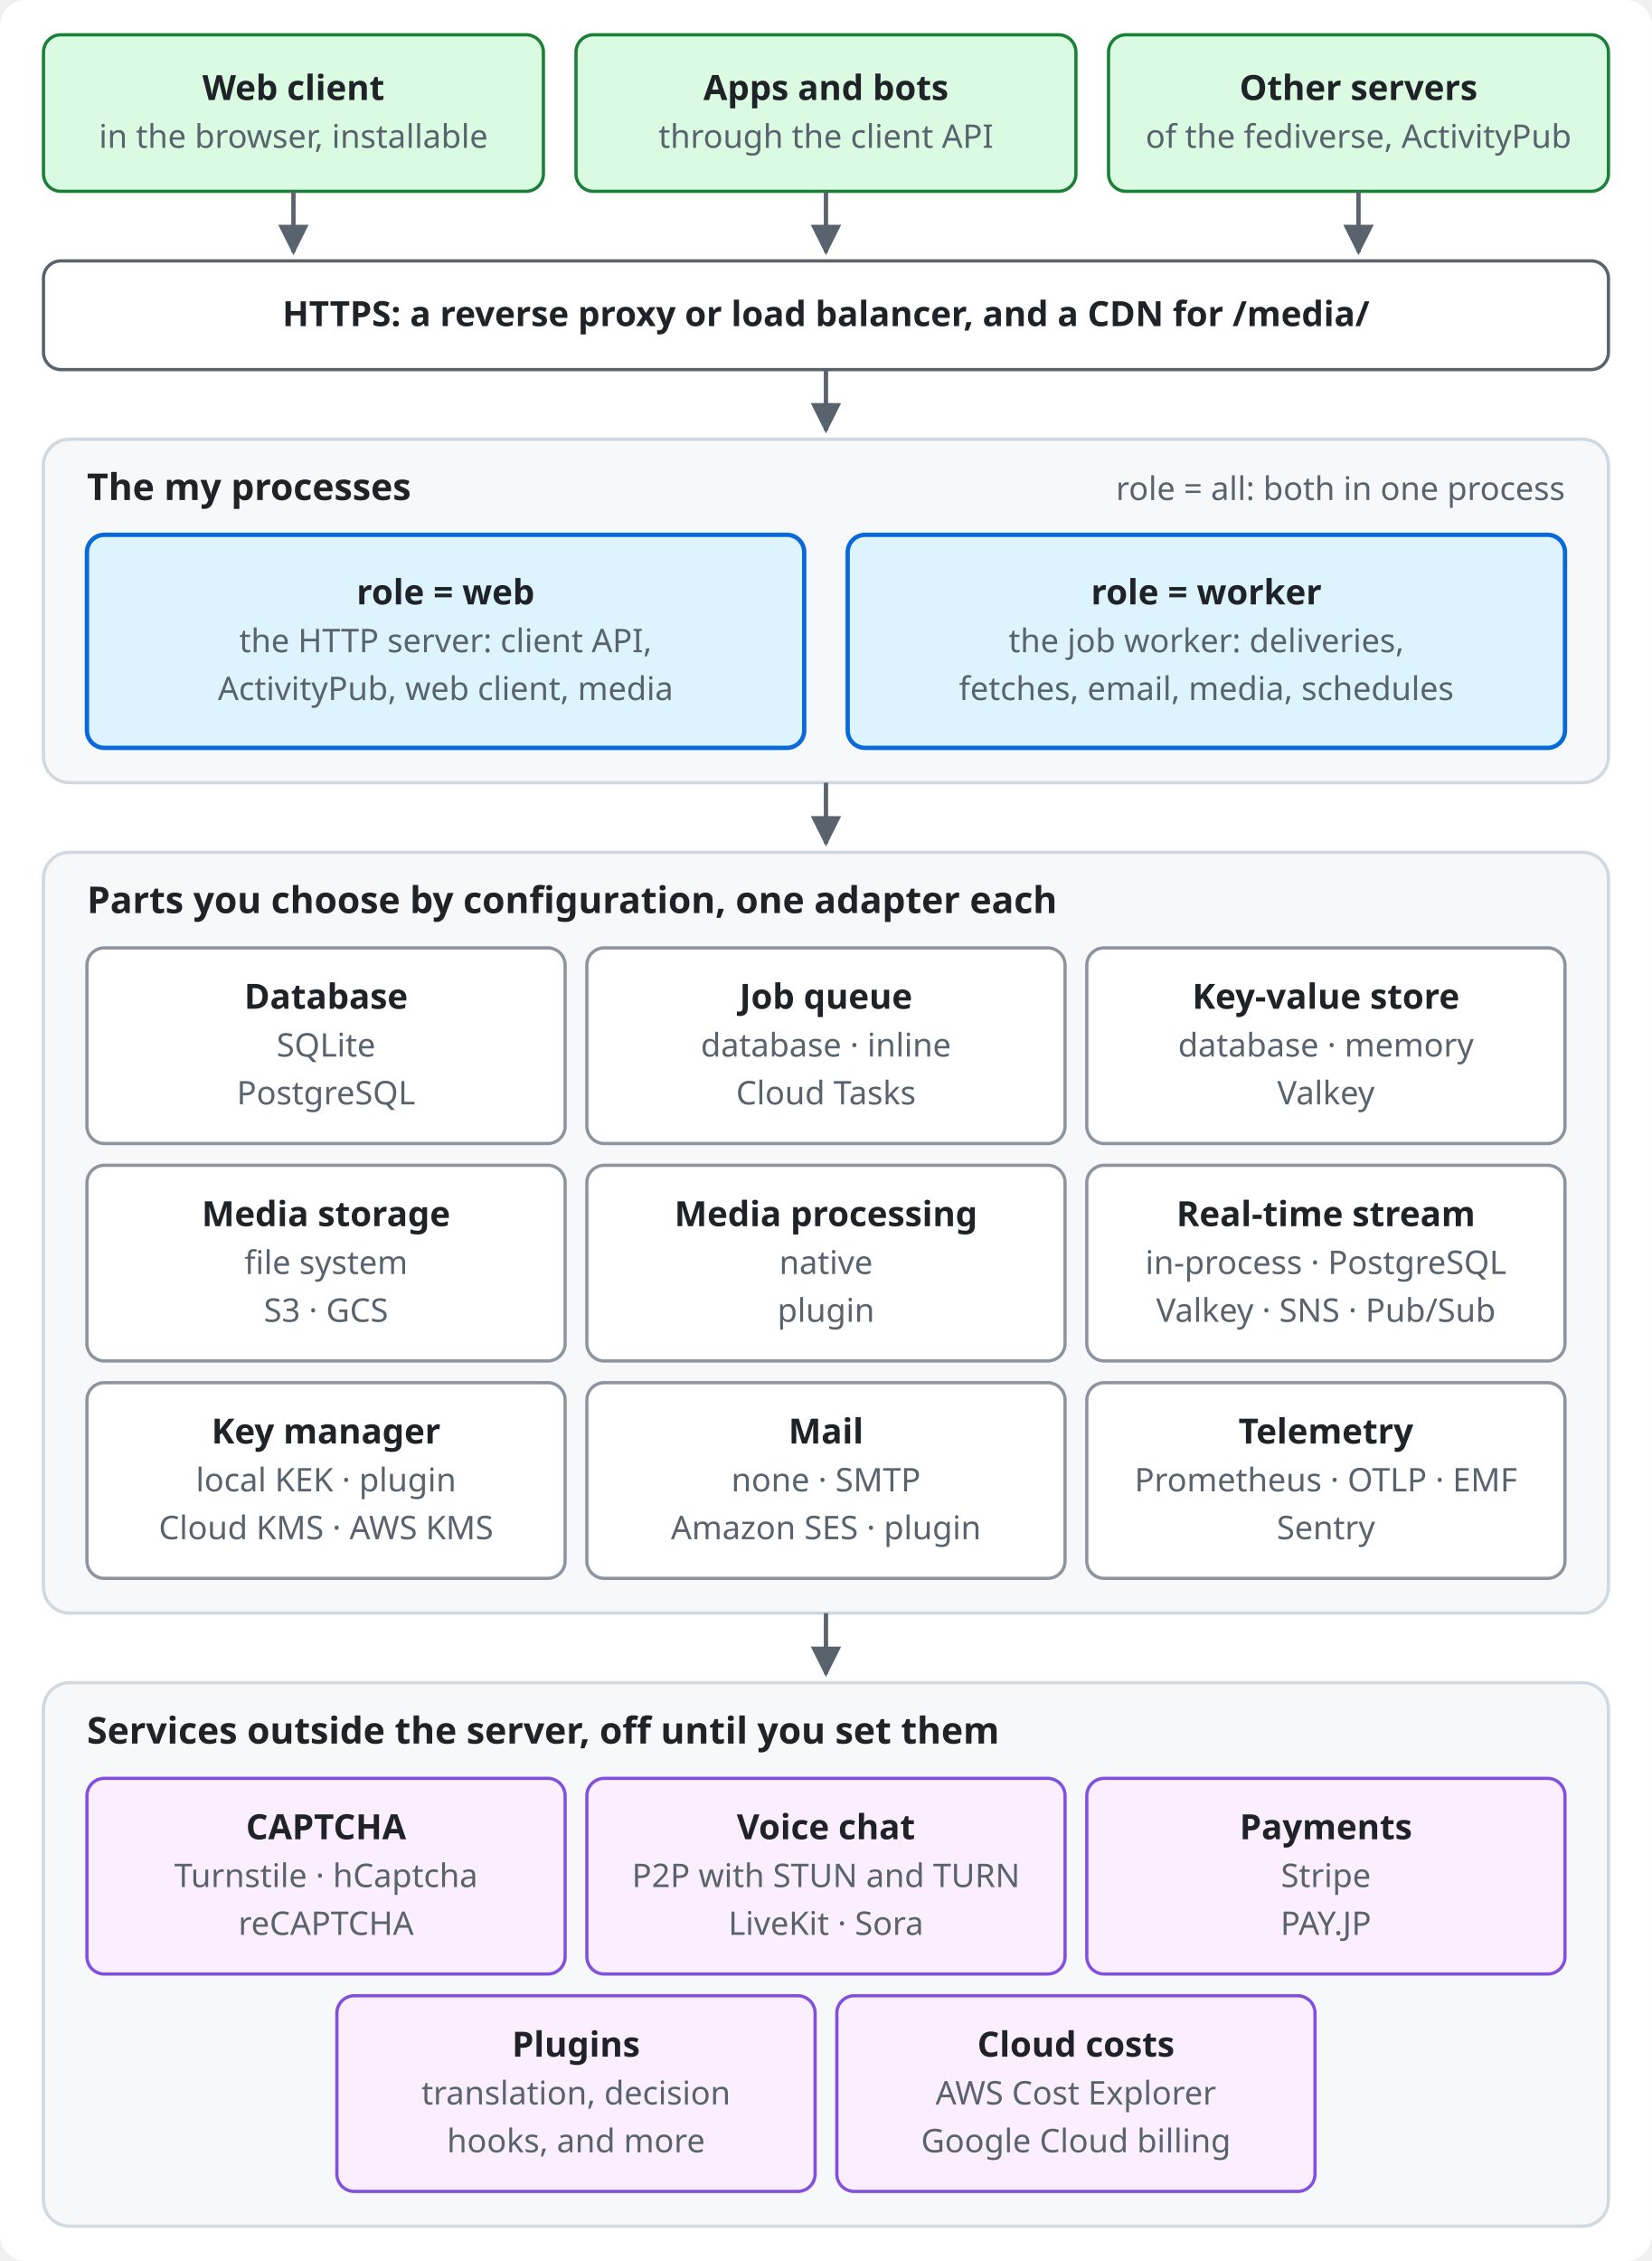
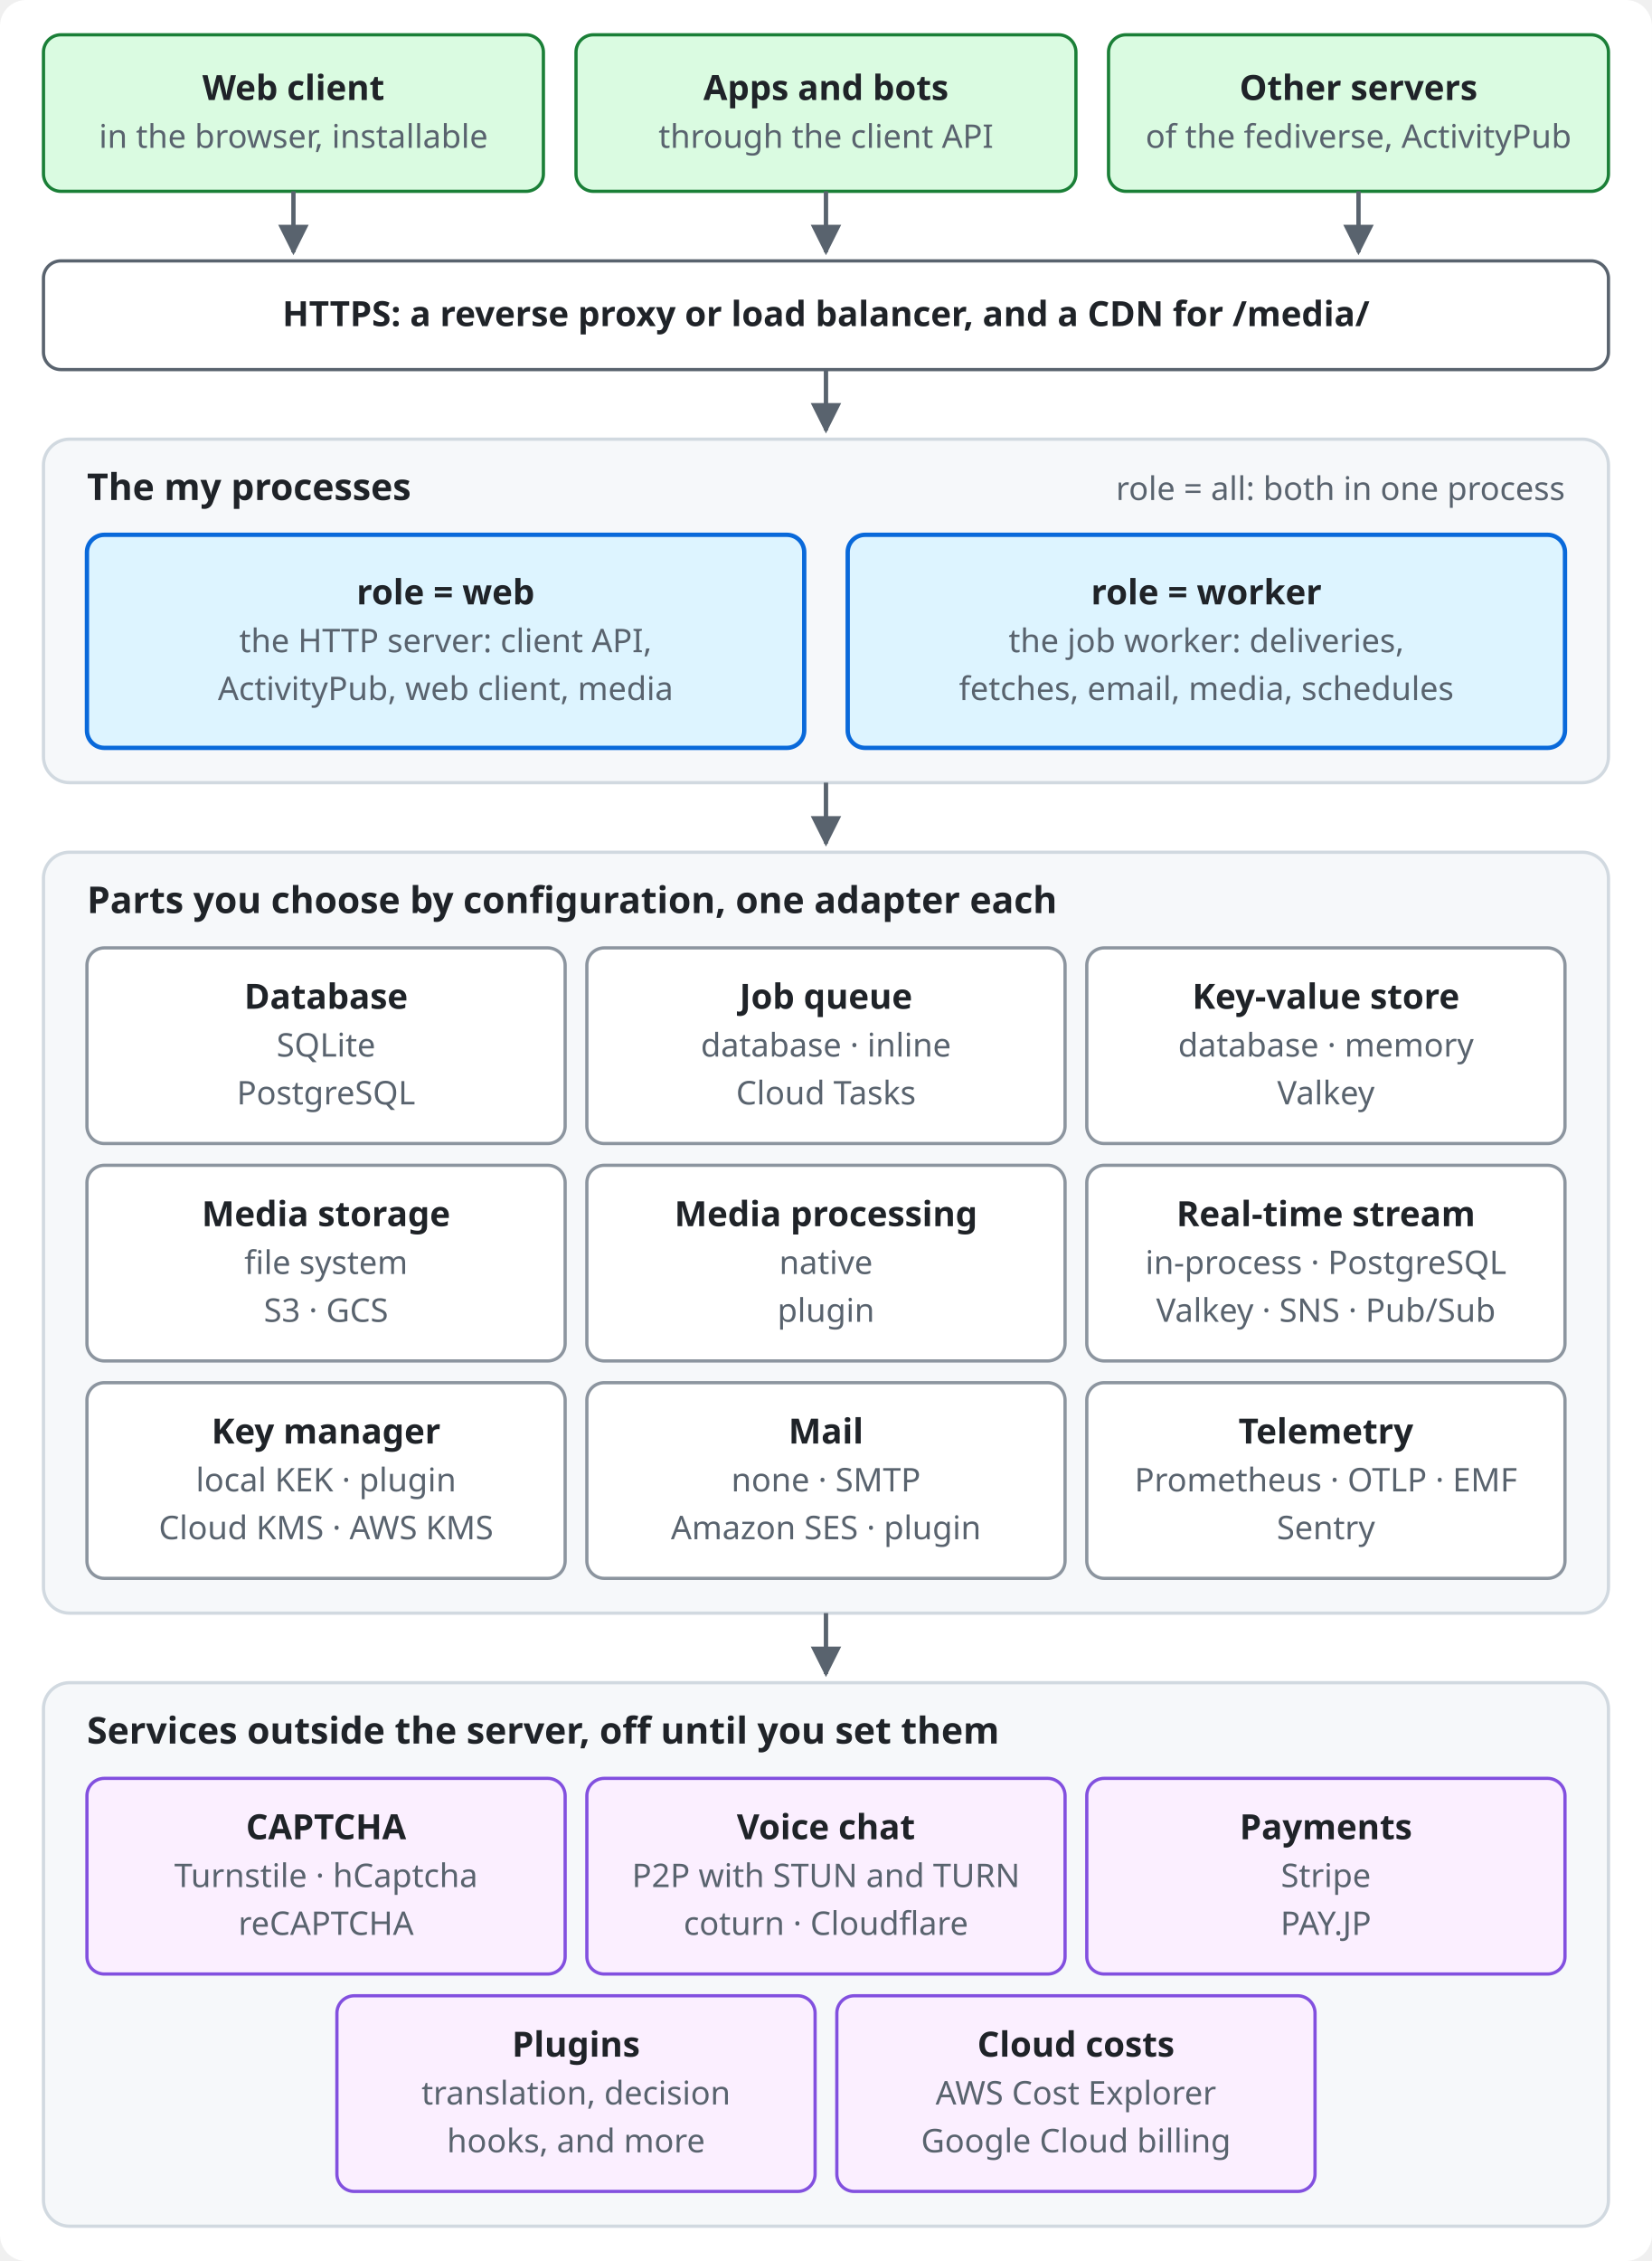
<svg xmlns="http://www.w3.org/2000/svg" viewBox="0 0 760 1040" width="760" height="1040" role="img" aria-labelledby="title desc">
  <style>
    svg { font-family: -apple-system, BlinkMacSystemFont, "Segoe UI", "Noto Sans", Helvetica, Arial, sans-serif; }
    .bg { fill: #ffffff; }
    .t { fill: #1f2328; font-size: 16px; }
    .b { font-weight: 600; }
    .m { fill: #59636e; font-size: 15px; }
    .h { fill: #1f2328; font-size: 17px; font-weight: 600; }
    .group { fill: #f6f8fa; stroke: #d1d9e0; stroke-width: 1.5; }
    .client { fill: #dafbe1; stroke: #1a7f37; stroke-width: 1.5; }
    .proxy { fill: #ffffff; stroke: #59636e; stroke-width: 1.5; }
    .proc { fill: #ddf4ff; stroke: #0969da; stroke-width: 2; }
    .port { fill: #ffffff; stroke: #8c959f; stroke-width: 1.5; }
    .svc { fill: #fbefff; stroke: #8250df; stroke-width: 1.5; }
    .arrow { stroke: #59636e; stroke-width: 2; fill: none; }
    .head { fill: #59636e; }
    @media (prefers-color-scheme: dark) {
      .bg { fill: #0d1117; }
      .t, .h { fill: #e6edf3; }
      .m { fill: #9198a1; }
      .group { fill: #151b23; stroke: #3d444d; }
      .client { fill: #0f2d1b; stroke: #3fb950; }
      .proxy { fill: #0d1117; stroke: #9198a1; }
      .proc { fill: #0c2d6b; stroke: #4493f8; }
      .port { fill: #0d1117; stroke: #656c76; }
      .svc { fill: #2a1650; stroke: #ab7df8; }
      .arrow { stroke: #9198a1; }
      .head { fill: #9198a1; }
    }
  </style>
  <defs>
    <marker id="arrowhead" viewBox="0 0 10 10" refX="9" refY="5" markerWidth="7" markerHeight="7" orient="auto-start-reverse">
      <path class="head" d="M 0 0 L 10 5 L 0 10 z" />
    </marker>
  </defs>
  <rect class="bg" x="0" y="0" width="760" height="1040" rx="12" />
  <rect class="client" x="20" y="16" width="230" height="72" rx="8" />
  <text class="t b" x="135.0" y="46.0" text-anchor="middle">Web client</text>
  <text class="m" x="135.0" y="68.0" text-anchor="middle">in the browser, installable</text>
  <path class="arrow" d="M 135 88 L 135 116" marker-end="url(#arrowhead)" />
  <rect class="client" x="265" y="16" width="230" height="72" rx="8" />
  <text class="t b" x="380.0" y="46.0" text-anchor="middle">Apps and bots</text>
  <text class="m" x="380.0" y="68.0" text-anchor="middle">through the client API</text>
  <path class="arrow" d="M 380 88 L 380 116" marker-end="url(#arrowhead)" />
  <rect class="client" x="510" y="16" width="230" height="72" rx="8" />
  <text class="t b" x="625.0" y="46.0" text-anchor="middle">Other servers</text>
  <text class="m" x="625.0" y="68.0" text-anchor="middle">of the fediverse, ActivityPub</text>
  <path class="arrow" d="M 625 88 L 625 116" marker-end="url(#arrowhead)" />
  <rect class="proxy" x="20" y="120" width="720" height="50" rx="8" />
  <text class="t b" x="380.0" y="150.0" text-anchor="middle">HTTPS: a reverse proxy or load balancer, and a CDN for /media/</text>
  <path class="arrow" d="M 380 170 L 380 198" marker-end="url(#arrowhead)" />
  <rect class="group" x="20" y="202" width="720" height="158" rx="12" />
  <text class="h" x="40" y="230" text-anchor="start">The my processes</text>
  <text class="m" x="720" y="230" text-anchor="end">role = all: both in one process</text>
  <rect class="proc" x="40" y="246" width="330" height="98" rx="8" />
  <text class="t b" x="205.0" y="278.0" text-anchor="middle">role = web</text>
  <text class="m" x="205.0" y="300.0" text-anchor="middle">the HTTP server: client API,</text>
  <text class="m" x="205.0" y="322.0" text-anchor="middle">ActivityPub, web client, media</text>
  <rect class="proc" x="390" y="246" width="330" height="98" rx="8" />
  <text class="t b" x="555.0" y="278.0" text-anchor="middle">role = worker</text>
  <text class="m" x="555.0" y="300.0" text-anchor="middle">the job worker: deliveries,</text>
  <text class="m" x="555.0" y="322.0" text-anchor="middle">fetches, email, media, schedules</text>
  <path class="arrow" d="M 380 360 L 380 388" marker-end="url(#arrowhead)" />
  <rect class="group" x="20" y="392" width="720" height="350" rx="12" />
  <text class="h" x="40" y="420" text-anchor="start">Parts you choose by configuration, one adapter each</text>
  <rect class="port" x="40" y="436" width="220" height="90" rx="8" />
  <text class="t b" x="150.0" y="464.0" text-anchor="middle">Database</text>
  <text class="m" x="150.0" y="486.0" text-anchor="middle">SQLite</text>
  <text class="m" x="150.0" y="508.0" text-anchor="middle">PostgreSQL</text>
  <rect class="port" x="270" y="436" width="220" height="90" rx="8" />
  <text class="t b" x="380.0" y="464.0" text-anchor="middle">Job queue</text>
  <text class="m" x="380.0" y="486.0" text-anchor="middle">database · inline</text>
  <text class="m" x="380.0" y="508.0" text-anchor="middle">Cloud Tasks</text>
  <rect class="port" x="500" y="436" width="220" height="90" rx="8" />
  <text class="t b" x="610.0" y="464.0" text-anchor="middle">Key-value store</text>
  <text class="m" x="610.0" y="486.0" text-anchor="middle">database · memory</text>
  <text class="m" x="610.0" y="508.0" text-anchor="middle">Valkey</text>
  <rect class="port" x="40" y="536" width="220" height="90" rx="8" />
  <text class="t b" x="150.0" y="564.0" text-anchor="middle">Media storage</text>
  <text class="m" x="150.0" y="586.0" text-anchor="middle">file system</text>
  <text class="m" x="150.0" y="608.0" text-anchor="middle">S3 · GCS</text>
  <rect class="port" x="270" y="536" width="220" height="90" rx="8" />
  <text class="t b" x="380.0" y="564.0" text-anchor="middle">Media processing</text>
  <text class="m" x="380.0" y="586.0" text-anchor="middle">native</text>
  <text class="m" x="380.0" y="608.0" text-anchor="middle">plugin</text>
  <rect class="port" x="500" y="536" width="220" height="90" rx="8" />
  <text class="t b" x="610.0" y="564.0" text-anchor="middle">Real-time stream</text>
  <text class="m" x="610.0" y="586.0" text-anchor="middle">in-process · PostgreSQL</text>
  <text class="m" x="610.0" y="608.0" text-anchor="middle">Valkey · SNS · Pub/Sub</text>
  <rect class="port" x="40" y="636" width="220" height="90" rx="8" />
  <text class="t b" x="150.0" y="664.0" text-anchor="middle">Key manager</text>
  <text class="m" x="150.0" y="686.0" text-anchor="middle">local KEK · plugin</text>
  <text class="m" x="150.0" y="708.0" text-anchor="middle">Cloud KMS · AWS KMS</text>
  <rect class="port" x="270" y="636" width="220" height="90" rx="8" />
  <text class="t b" x="380.0" y="664.0" text-anchor="middle">Mail</text>
  <text class="m" x="380.0" y="686.0" text-anchor="middle">none · SMTP</text>
  <text class="m" x="380.0" y="708.0" text-anchor="middle">Amazon SES · plugin</text>
  <rect class="port" x="500" y="636" width="220" height="90" rx="8" />
  <text class="t b" x="610.0" y="664.0" text-anchor="middle">Telemetry</text>
  <text class="m" x="610.0" y="686.0" text-anchor="middle">Prometheus · OTLP · EMF</text>
  <text class="m" x="610.0" y="708.0" text-anchor="middle">Sentry</text>
  <path class="arrow" d="M 380 742 L 380 770" marker-end="url(#arrowhead)" />
  <rect class="group" x="20" y="774" width="720" height="250" rx="12" />
  <text class="h" x="40" y="802" text-anchor="start">Services outside the server, off until you set them</text>
  <rect class="svc" x="40" y="818" width="220" height="90" rx="8" />
  <text class="t b" x="150.0" y="846.0" text-anchor="middle">CAPTCHA</text>
  <text class="m" x="150.0" y="868.0" text-anchor="middle">Turnstile · hCaptcha</text>
  <text class="m" x="150.0" y="890.0" text-anchor="middle">reCAPTCHA</text>
  <rect class="svc" x="270" y="818" width="220" height="90" rx="8" />
  <text class="t b" x="380.0" y="846.0" text-anchor="middle">Voice chat</text>
  <text class="m" x="380.0" y="868.0" text-anchor="middle">P2P with STUN and TURN</text>
-   <text class="m" x="380.0" y="890.0" text-anchor="middle">LiveKit · Sora</text>
+   <text class="m" x="380.0" y="890.0" text-anchor="middle">coturn · Cloudflare</text>
  <rect class="svc" x="500" y="818" width="220" height="90" rx="8" />
  <text class="t b" x="610.0" y="846.0" text-anchor="middle">Payments</text>
  <text class="m" x="610.0" y="868.0" text-anchor="middle">Stripe</text>
  <text class="m" x="610.0" y="890.0" text-anchor="middle">PAY.JP</text>
  <rect class="svc" x="155" y="918" width="220" height="90" rx="8" />
  <text class="t b" x="265.0" y="946.0" text-anchor="middle">Plugins</text>
  <text class="m" x="265.0" y="968.0" text-anchor="middle">translation, decision</text>
  <text class="m" x="265.0" y="990.0" text-anchor="middle">hooks, and more</text>
  <rect class="svc" x="385" y="918" width="220" height="90" rx="8" />
  <text class="t b" x="495.0" y="946.0" text-anchor="middle">Cloud costs</text>
  <text class="m" x="495.0" y="968.0" text-anchor="middle">AWS Cost Explorer</text>
  <text class="m" x="495.0" y="990.0" text-anchor="middle">Google Cloud billing</text>
</svg>
